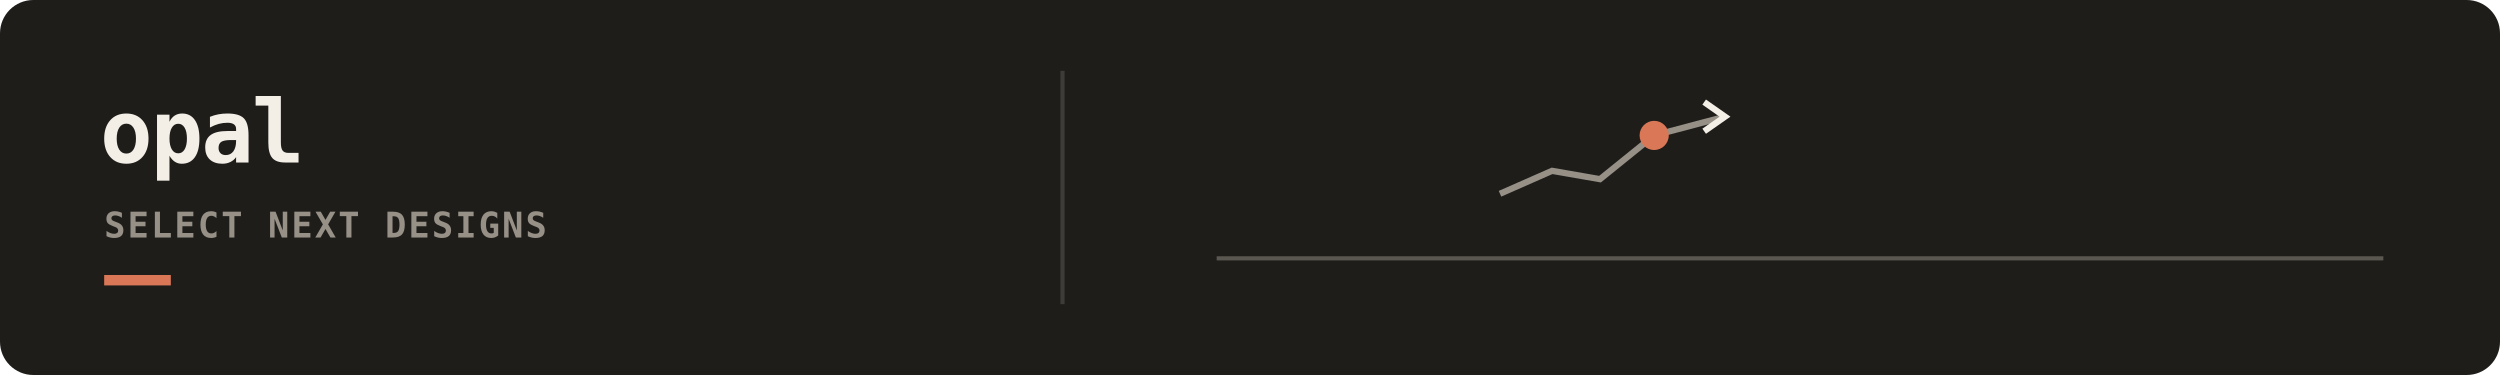
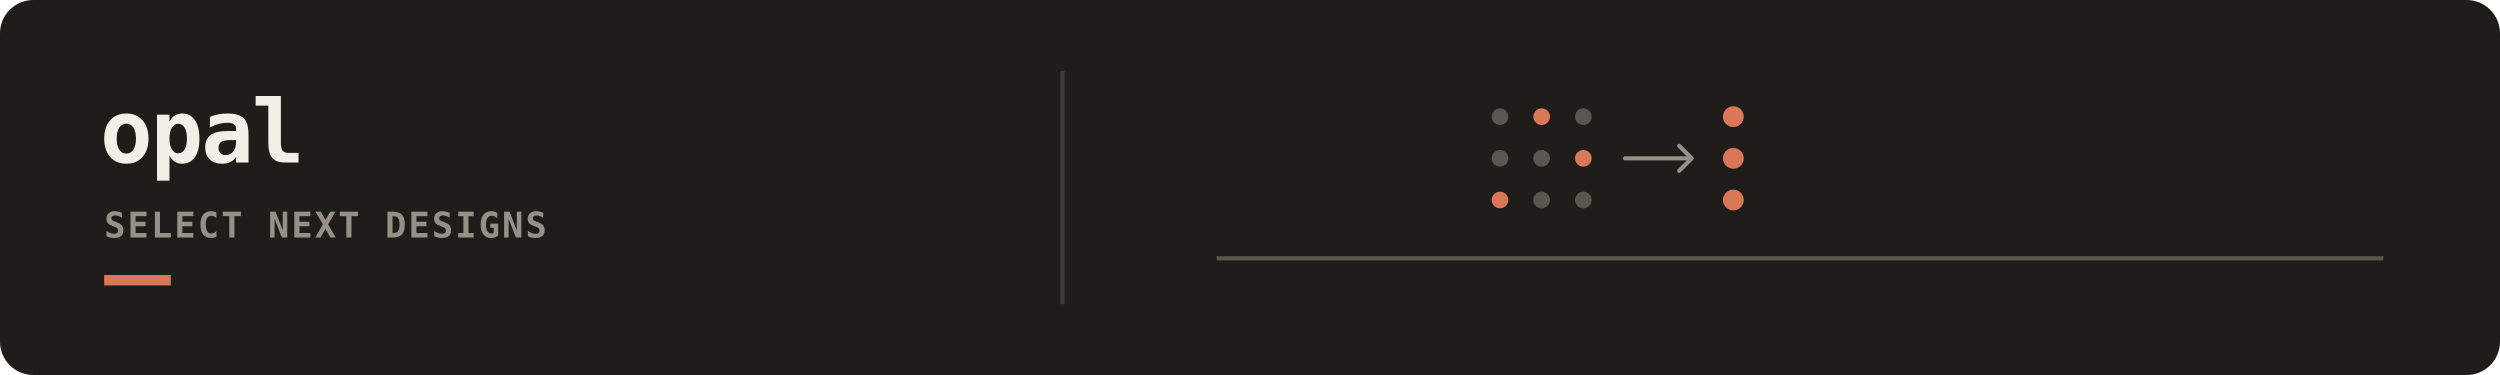
<svg xmlns="http://www.w3.org/2000/svg" width="1200" height="180" viewBox="0 0 1200 180" fill="none" role="img" aria-labelledby="opal-banner-title opal-banner-description" shape-rendering="geometricPrecision">
  <rect width="1200" height="180" rx="16" fill="#1E1D1A" />
  <g font-family="Menlo, Monaco, Consolas, monospace">
    <text x="48" y="78" fill="#F3EFE7" font-size="42" font-weight="700" letter-spacing="-1">opal</text>
    <text x="50" y="114" fill="#969087" font-size="17" font-weight="700" letter-spacing="1">SELECT NEXT DESIGNS</text>
    <rect x="50" y="132" width="32" height="5" fill="#D97757" />
  </g>
  <path d="M510 34V146" stroke="#3F3C37" stroke-width="2" />
  <path d="M584 124H1144" stroke="#5A5650" stroke-width="2" />
  <g transform="translate(720 48)">
-     <path d="M0 45L25 34L48 38L74 17L108 8" stroke="#969087" stroke-width="3" fill="none" />
-     <circle cx="74" cy="17" r="7" fill="#D97757" />
-     <path d="M98 1L108 8L98 15" stroke="#F3EFE7" stroke-width="3" fill="none" />
+     <g stroke-linecap="round" stroke-linejoin="round">
+       <circle cx="0" cy="8" r="4" fill="#5A5650" />
+       <circle cx="0" cy="28" r="4" fill="#5A5650" />
+       <circle cx="0" cy="48" r="4" fill="#D97757" />
+       <circle cx="20" cy="8" r="4" fill="#D97757" />
+       <circle cx="20" cy="28" r="4" fill="#5A5650" />
+       <circle cx="20" cy="48" r="4" fill="#5A5650" />
+       <circle cx="40" cy="8" r="4" fill="#5A5650" />
+       <circle cx="40" cy="28" r="4" fill="#D97757" />
+       <circle cx="40" cy="48" r="4" fill="#5A5650" />
+       <path d="M60 28H92M86 22L92 28L86 34" stroke="#969087" stroke-width="2" fill="none" />
+       <circle cx="112" cy="8" r="5" fill="#D97757" />
+       <circle cx="112" cy="28" r="5" fill="#D97757" />
+       <circle cx="112" cy="48" r="5" fill="#D97757" />
+     </g>
  </g>
</svg>
